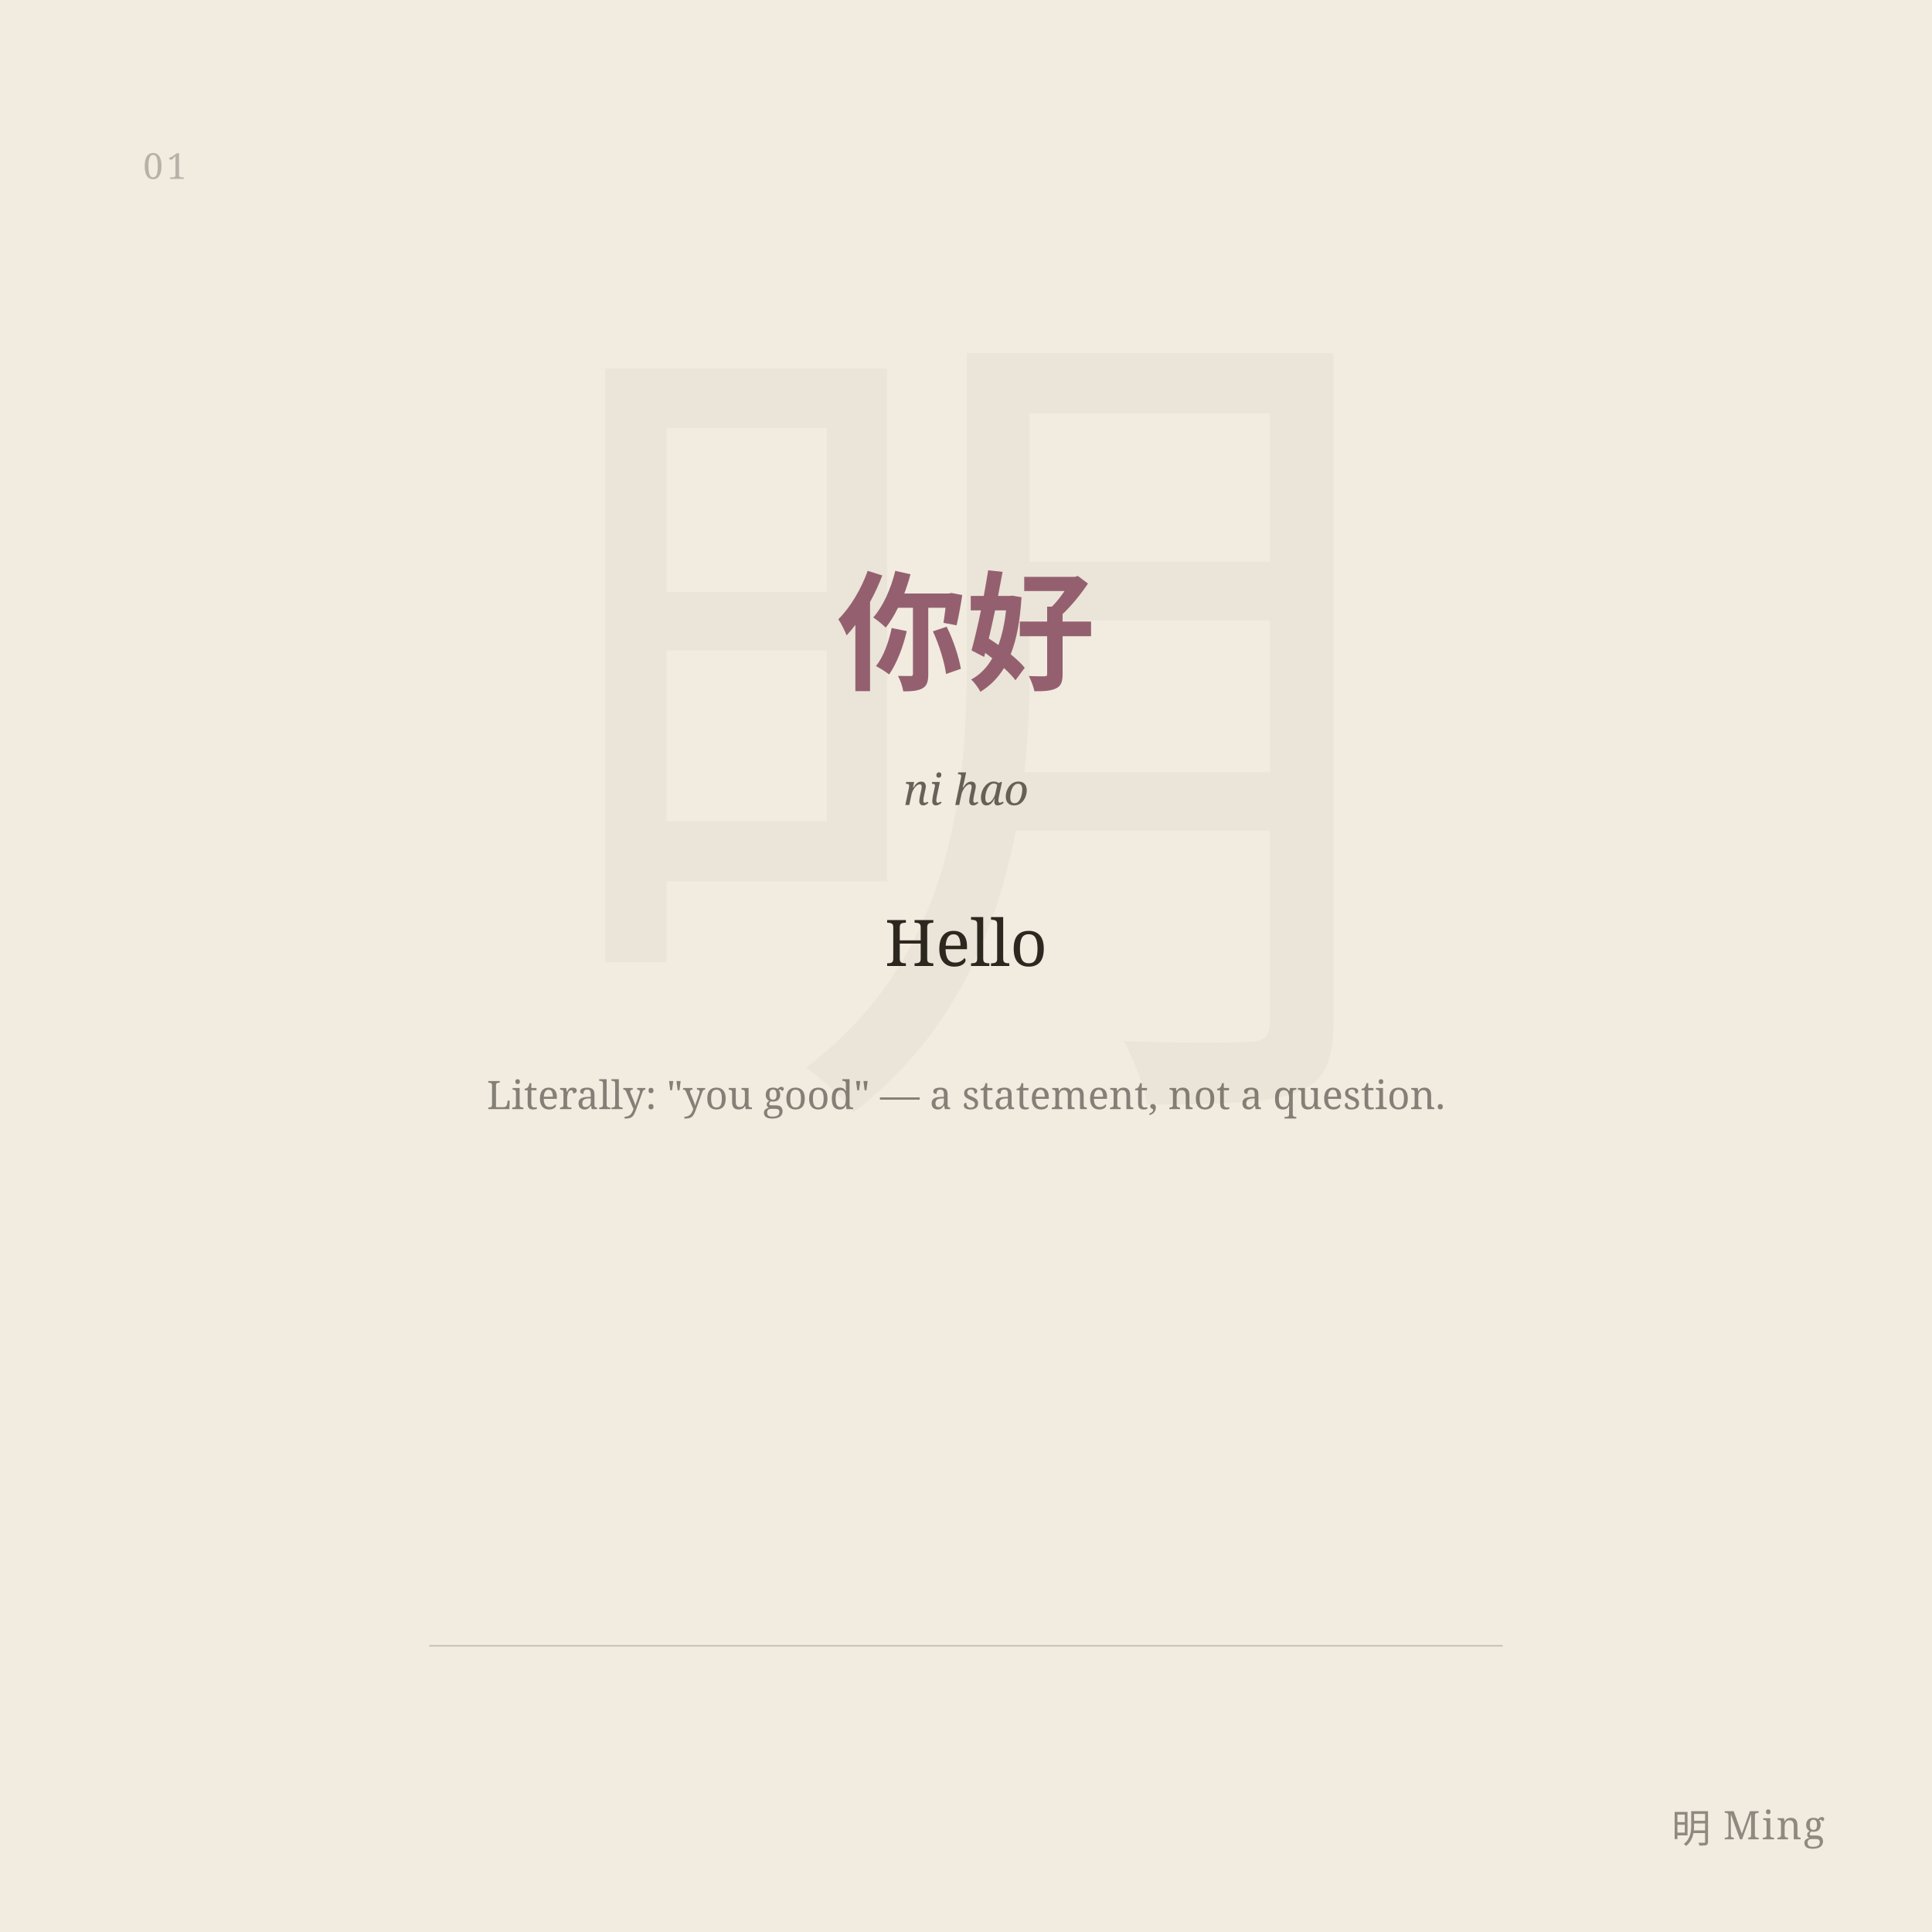
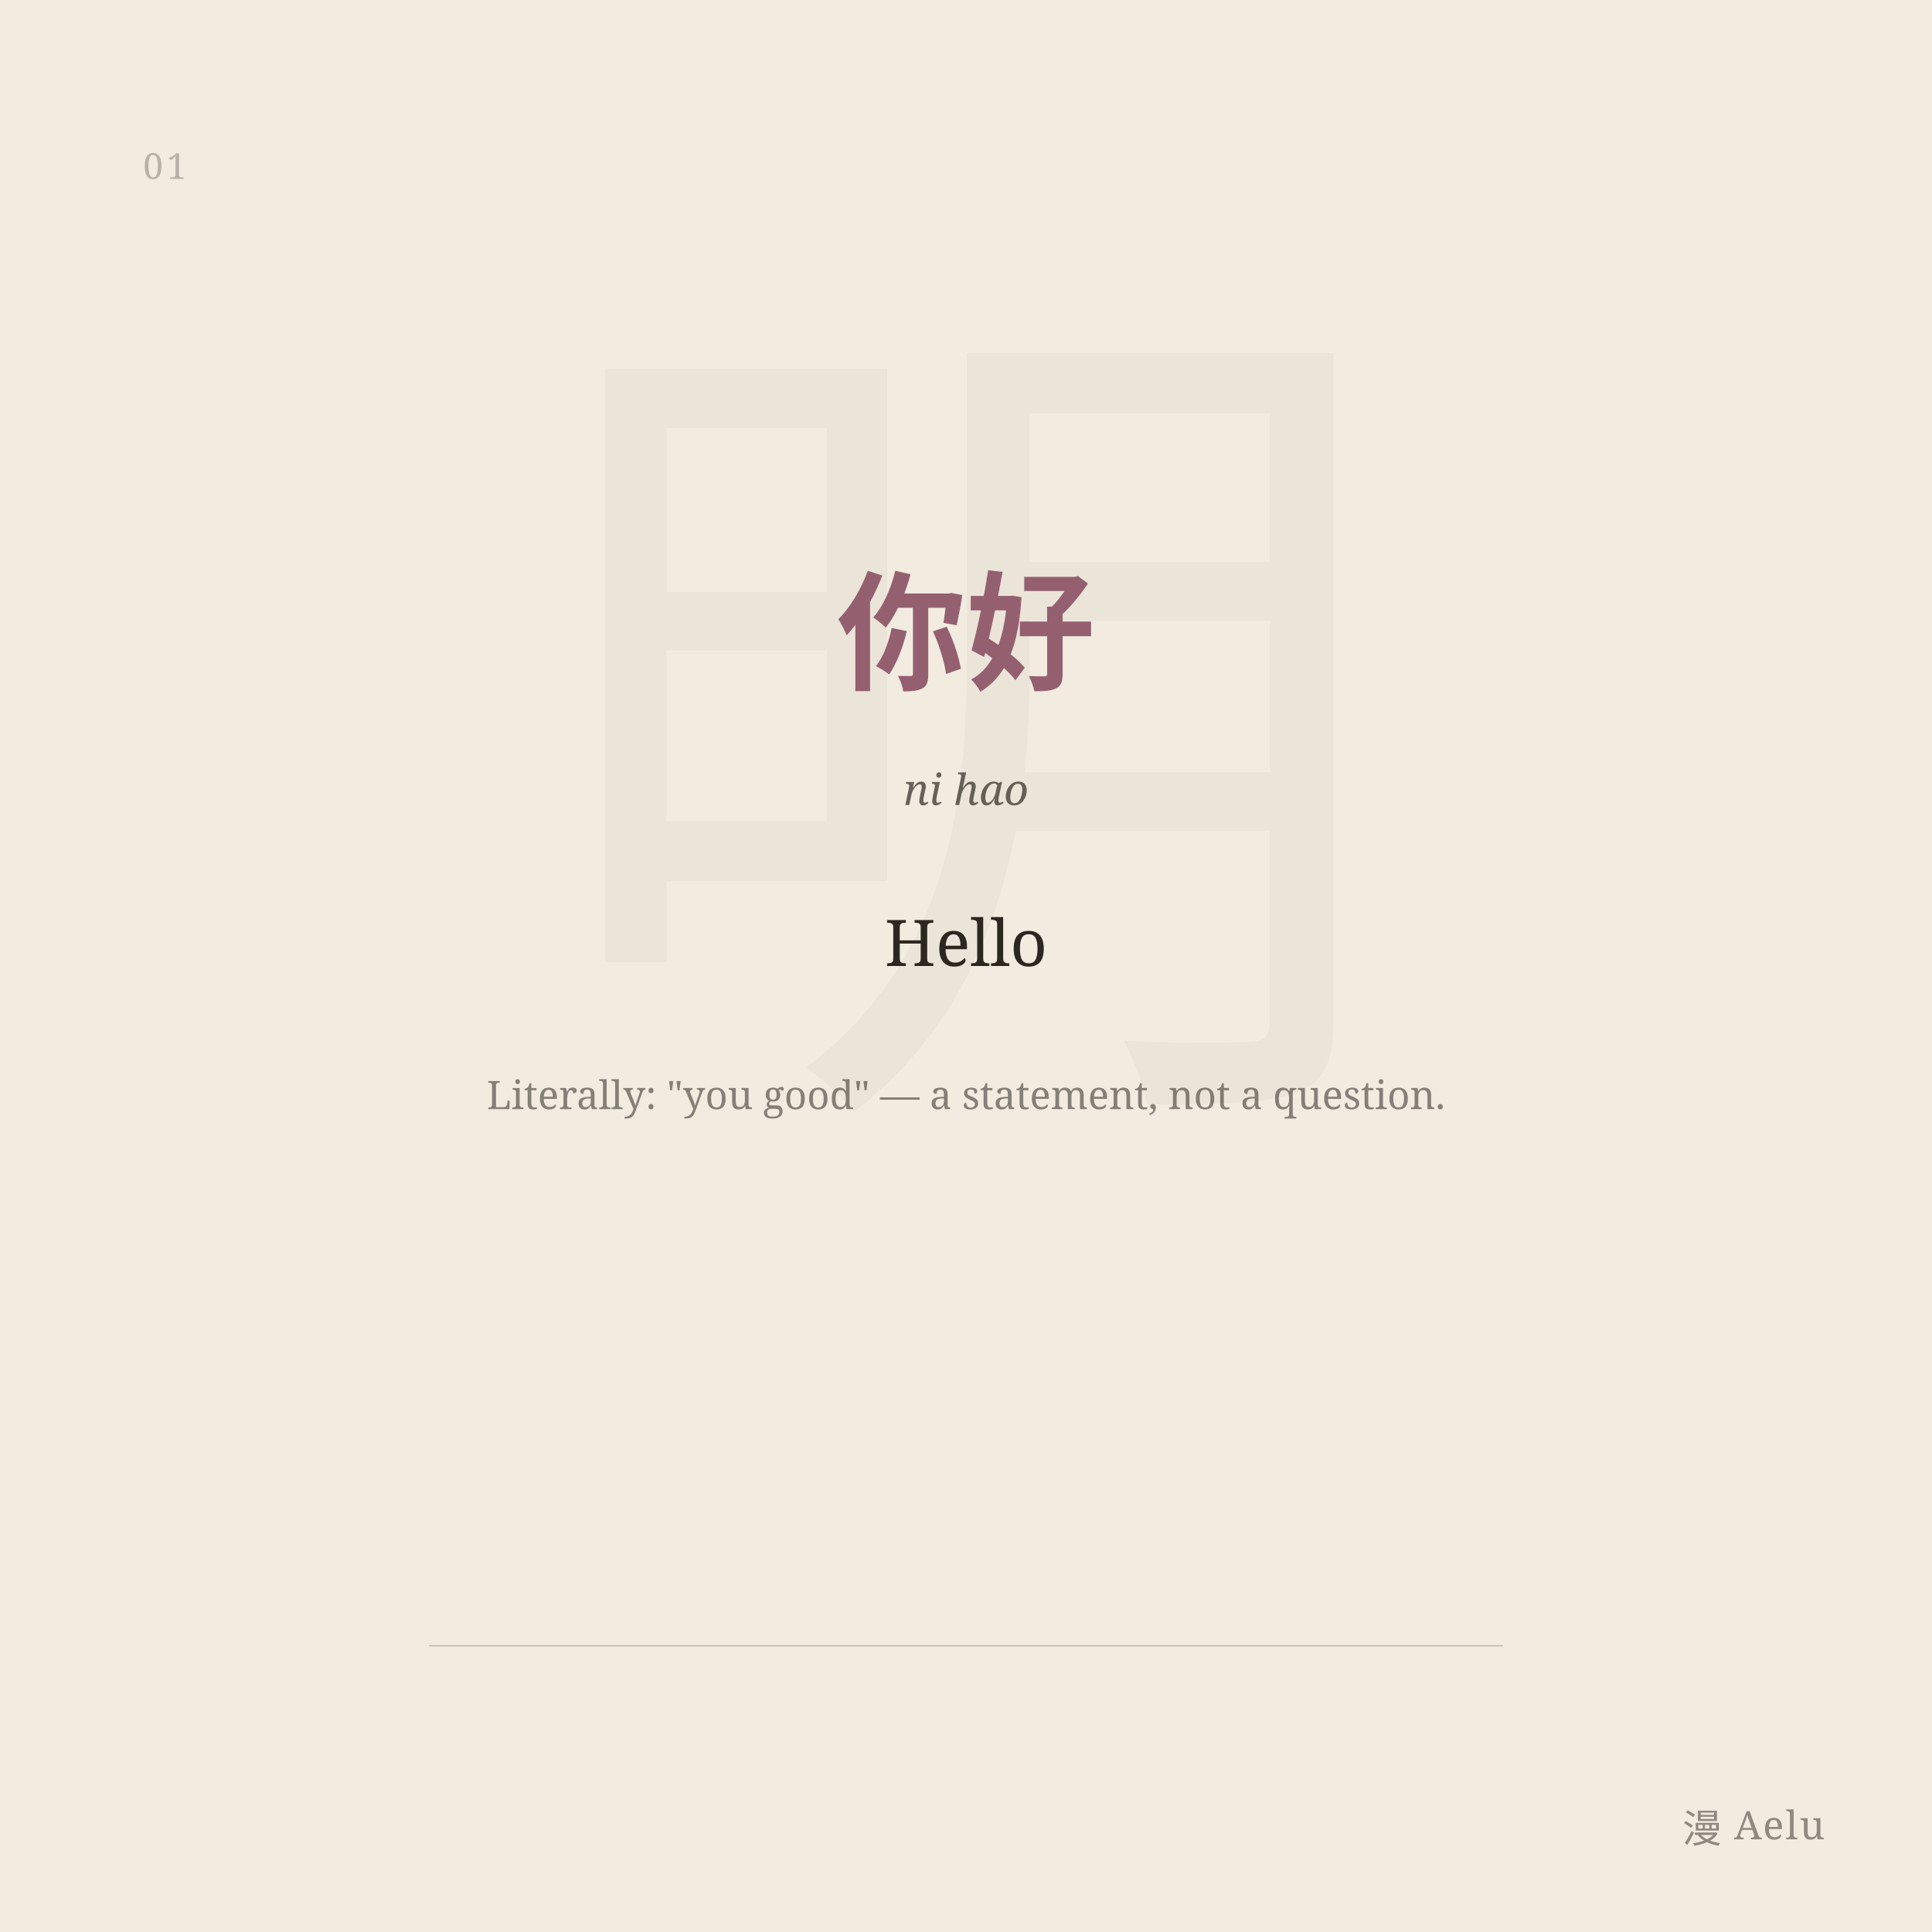
<svg xmlns="http://www.w3.org/2000/svg" viewBox="0 0 1080 1080" width="1080" height="1080">
  <rect width="1080" height="1080" fill="#F2EBE0" />
  <text x="540" y="580" text-anchor="middle" font-family="'Noto Serif SC', 'Songti SC', serif" font-size="480" fill="#2C2820" opacity="0.04">
    明
  </text>
  <text x="80" y="100" font-family="'Cormorant Garabmond', 'Georgia', serif" font-size="20" fill="#2C2820" opacity="0.3" letter-spacing="2">
    01
  </text>
  <text x="540" y="380" text-anchor="middle" font-family="'Noto Serif SC', 'Songti SC', serif" font-size="72" fill="#946070" font-weight="600">
    你好
  </text>
  <text x="540" y="450" text-anchor="middle" font-family="'Source Serif 4', 'Source Serif Pro', 'Georgia', serif" font-size="24" fill="#2C2820" font-style="italic" opacity="0.7">
    ni hao
  </text>
  <text x="540" y="540" text-anchor="middle" font-family="'Cormorant Garabmond', 'Georgia', serif" font-size="36" fill="#2C2820">
    Hello
  </text>
  <text x="540" y="620" text-anchor="middle" font-family="'Source Serif 4', 'Source Serif Pro', 'Georgia', serif" font-size="22" fill="#2C2820" opacity="0.55">
    Literally: "you good" — a statement, not a question.
  </text>
  <line x1="240" y1="920" x2="840" y2="920" stroke="#2C2820" stroke-width="0.75" opacity="0.25" />
  <text x="1020" y="1030" text-anchor="end" font-family="'Cormorant Garabmond', 'Georgia', serif" font-size="22" fill="#2C2820" opacity="0.5" letter-spacing="1">
-     明 Ming
+     漫 Aelu
  </text>
</svg>
